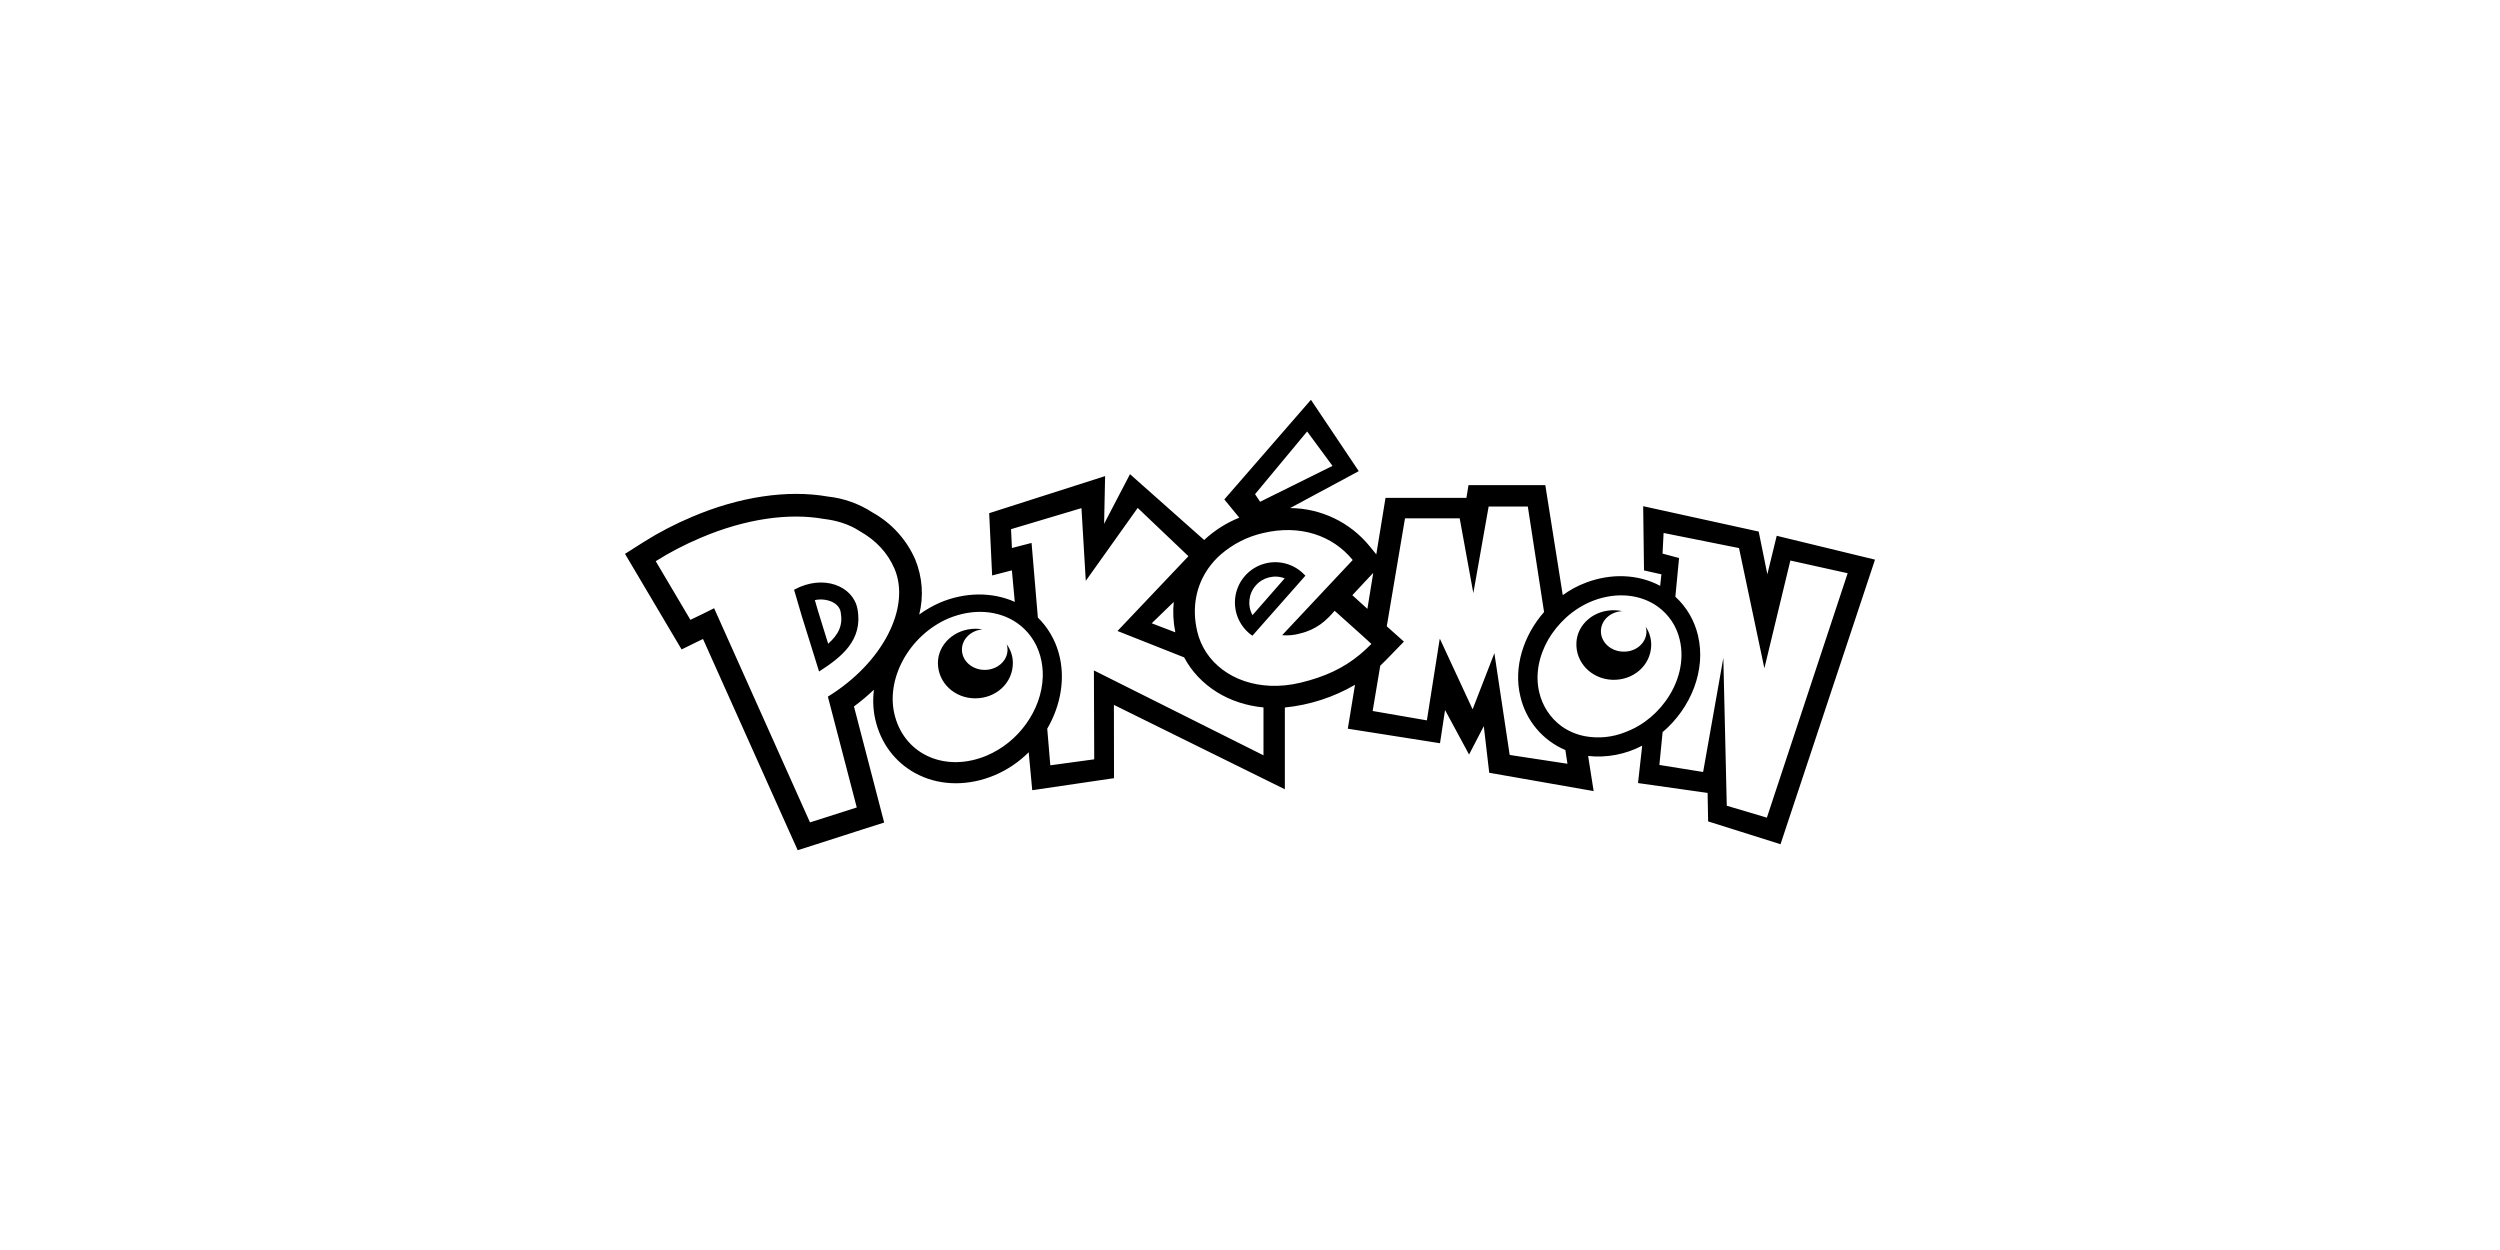
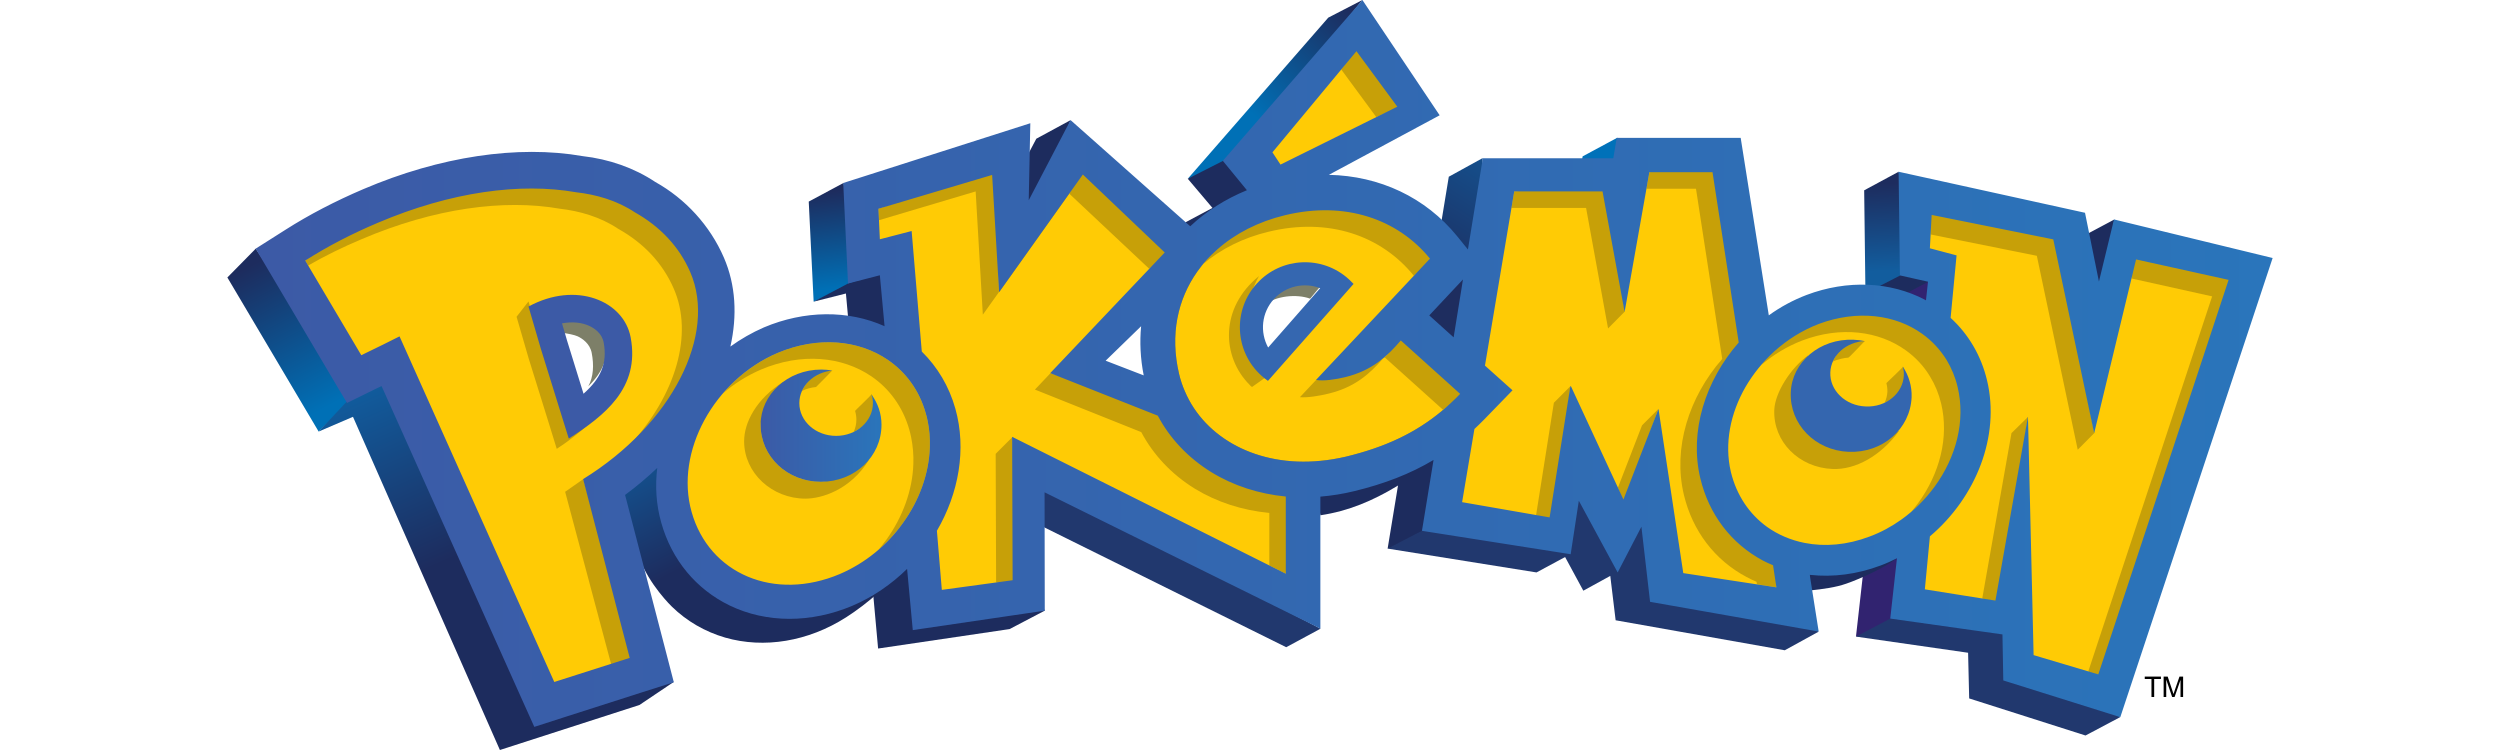
- <svg xmlns="http://www.w3.org/2000/svg" fill="#00000" width="200px" height="100px" viewBox="0 0 24 24" role="img">
-   <path d="M4.463 11.691c-.081-.436-.651-.676-1.217-.368l.146.498.23.737.104.335c.423-.272.85-.599.737-1.203zm-.562.67a56.82 56.82 0 0 0-.197-.636l-.059-.203a.54.54 0 0 1 .33.033c.053.026.146.084.166.196.047.25-.037.429-.24.608zm9.108-1.362a.774.774 0 1 0-.963 1.207l1.018-1.153a1.058 1.058 0 0 0-.055-.054zm-.961.812a.5.5 0 0 1 .618-.707zm7.551.225a.375.375 0 0 1 .013.105c-.01.215-.213.382-.454.37-.241-.008-.43-.191-.42-.405.007-.203.187-.362.409-.372a.712.712 0 0 0-.132-.017c-.405-.017-.735.27-.748.626-.017.38.289.692.686.709.406.015.735-.272.75-.651a.625.625 0 0 0-.103-.365m-12.255.436c0 .216-.197.39-.438.39-.242 0-.438-.173-.438-.39 0-.202.173-.368.394-.388a.736.736 0 0 0-.132-.012c-.404 0-.723.3-.723.656 0 .382.32.68.716.68.405 0 .723-.298.723-.68a.605.605 0 0 0-.119-.358c.01.03.017.065.017.102m14.768-2.185l-.18.739-.166-.82-2.218-.487.016 1.233.334.075-.024.223-.01-.007c-.414-.218-.927-.24-1.41-.058-.163.06-.314.143-.45.242l-.335-2.112h-1.475l-.04.244h-1.553l-.177 1.085-.13-.159a1.986 1.986 0 0 0-1.525-.73l1.318-.709-.918-1.37-1.663 1.913.287.35a2.19 2.19 0 0 0-.674.429L9.696 9.104l-.497.953.019-.916-2.226.712.057 1.196.379-.098.056.605c-.433-.193-.954-.19-1.436.014a2.12 2.12 0 0 0-.399.229 1.695 1.695 0 0 0-.077-1.058 1.904 1.904 0 0 0-.817-.9 1.958 1.958 0 0 0-.865-.308c-.77-.135-1.696.003-2.606.392a6.339 6.339 0 0 0-.928.483L0 10.634l.215.363.667 1.127s.204.346.205.345l.361-.177.05-.023 1.658 3.7.16.355.37-.118.896-.288.394-.125-.104-.4-.476-1.829c.137-.101.264-.209.383-.321-.027.219-.013.44.047.652.124.443.416.793.818.986.435.21.965.21 1.456.002.247-.104.467-.257.651-.439l.068.728 1.57-.231-.002-1.407 3.282 1.62v-1.57a3.335 3.335 0 0 0 1.347-.436l-.138.843 1.77.279.097-.637.461.854.283-.545.104.895 2.005.352-.106-.674a1.817 1.817 0 0 0 1.038-.198l-.08.718 1.336.189.01.547 1.39.438L24 10.745zm-7.839.81l.092-.097-.112.69-.289-.262zm-1.177-2.813l.487.661-1.39.689-.097-.146zm-9.202 5.091l.555 2.128-.898.287-1.841-4.112c-.1.053-.284.14-.455.223L.59 10.775c.266-.169.556-.319.865-.45.868-.369 1.697-.48 2.36-.362.233.027.481.095.7.24.298.168.525.406.657.711.32.74-.215 1.807-1.276 2.461zm4.126-.378c-.01.318-.127.634-.321.903a1.797 1.797 0 0 1-.749.605c-.779.33-1.557 0-1.764-.74-.203-.714.266-1.565 1.02-1.89.483-.202.966-.155 1.312.08.213.146.377.364.453.637a1.33 1.33 0 0 1 .049.406zm4.236 1.504l-3.254-1.629.006 1.707-.843.115-.059-.703c.26-.446.355-.972.22-1.454a1.526 1.526 0 0 0-.4-.68l-.121-1.433-.377.098-.017-.362 1.352-.404.083 1.396.997-1.4.974.927-1.362 1.436 1.28.507c.142.27.36.5.634.67.264.163.568.26.889.291v.918zm-1.69-2.36l-.454-.174.423-.41c-.019.188-.01.385.03.584zm3.542.427c-.312.259-.67.427-1.139.54a2.216 2.216 0 0 1-.302.051c-.747.073-1.374-.27-1.612-.826a1.191 1.191 0 0 1-.069-.209c-.11-.468-.016-.887.215-1.215a1.47 1.47 0 0 1 .235-.261 1.87 1.87 0 0 1 .812-.413c.712-.171 1.339.046 1.723.517l-1.355 1.444a.978.978 0 0 0 .345-.033c.323-.079.504-.25.663-.436l.542.486.164.15a3.016 3.016 0 0 1-.222.205zm2.877 1.927l-.294-1.954-.418 1.078-.625-1.348h-.007l-.246 1.56-1.041-.18.146-.87a4.17 4.17 0 0 0 .116-.114l.338-.348-.329-.294.35-2.073h1.05l.262 1.436.294-1.663h.752l.312 2.026c-.396.451-.59 1.06-.456 1.615a1.478 1.478 0 0 0 .865 1.035l.04.263zm2.595-.637a1.64 1.64 0 0 1-.377.2 1.397 1.397 0 0 1-.773.077 1.153 1.153 0 0 1-.448-.19 1.118 1.118 0 0 1-.43-.655c-.08-.336-.007-.696.174-1.012.091-.154.207-.298.344-.423.152-.137.33-.25.527-.325.459-.172.912-.112 1.23.116a1.08 1.08 0 0 1 .422.633c.098.406-.018.838-.274 1.187a1.75 1.75 0 0 1-.395.392zm2.343 1.841l-.77-.229-.066-2.838-.388 2.19-.84-.135.062-.63c.547-.464.838-1.195.679-1.856a1.457 1.457 0 0 0-.434-.744l.071-.743-.317-.085.02-.396 1.448.29.487 2.308.499-2.069 1.1.244z" />
+ <svg xmlns="http://www.w3.org/2000/svg" xml:space="preserve" enable-background="new 0 0 280 103" viewBox="0 0 269.469 98.814" height="60" width="200" y="0px" x="0px" id="Layer_1" version="1.1">
+   <defs id="defs202" />
+   <linearGradient gradientTransform="translate(-408,-677.5)" y2="714.041" x2="416.734" y1="732.71" x1="426.751" gradientUnits="userSpaceOnUse" id="SVGID_1_">
+     <stop id="stop12" style="stop-color:#0070B6" offset="0" />
+     <stop id="stop14" style="stop-color:#1D2C5E" offset="1" />
+   </linearGradient>
+   <polygon transform="translate(-5.451,-1.686)" style="fill:url(#SVGID_1_)" id="polygon16" points="5.451,38.243 17.477,58.544 22.278,53.965 9.189,34.446 " />
+   <polygon transform="translate(-5.451,-1.686)" style="fill:#0071b9" id="polygon18" points="184.009,22.288 183.544,24.964 189.296,23.108 188.579,19.83 " />
+   <linearGradient gradientTransform="translate(-408,-677.5)" y2="680.949" x2="561.642" y1="694.573" x1="548.927" gradientUnits="userSpaceOnUse" id="SVGID_2_">
+     <stop id="stop21" style="stop-color:#0070B6" offset="0" />
+     <stop id="stop23" style="stop-color:#1D2C5E" offset="1" />
+   </linearGradient>
+   <polygon transform="translate(-5.451,-1.686)" style="fill:url(#SVGID_2_)" id="polygon25" points="150.495,4.012 131.987,25.236 137.373,23.687 154.994,1.686 " />
+   <polygon transform="translate(-5.451,-1.686)" style="fill:#1d2c5e" id="polygon27" points="249.507,33.031 254.05,30.61 252.752,41.986 " />
+   <polygon transform="translate(-5.451,-1.686)" style="fill:#1d2c5e" id="polygon29" points="221.271,40.326 225.309,41.153 230.463,38.651 225.99,36.982 " />
+   <linearGradient gradientTransform="translate(-408,-677.5)" y2="704.548" x2="491.937" y1="717.286" x1="493.453" gradientUnits="userSpaceOnUse" id="SVGID_3_">
+     <stop id="stop32" style="stop-color:#0070B6" offset="0" />
+     <stop id="stop34" style="stop-color:#1D2C5E" offset="1" />
+   </linearGradient>
+   <polygon transform="translate(-5.451,-1.686)" style="fill:url(#SVGID_3_)" id="polygon36" points="82.049,28.247 82.695,41.43 88.331,39.153 86.644,25.782 " />
+   <linearGradient gradientTransform="translate(-408,-677.5)" y2="703.336" x2="631.742" y1="714.834" x1="632.348" gradientUnits="userSpaceOnUse" id="SVGID_4_">
+     <stop id="stop39" style="stop-color:#125D9E" offset="0" />
+     <stop id="stop41" style="stop-color:#1D2C5E" offset="1" />
+   </linearGradient>
+   <polygon transform="translate(-5.451,-1.686)" style="fill:url(#SVGID_4_)" id="polygon43" points="225.641,24.313 221.105,26.761 221.271,40.326 225.837,37.986 227.27,31.42 " />
+   <polygon transform="translate(-5.451,-1.686)" style="fill:#312370" id="polygon45" points="225.018,41.191 220.023,85.561 228.008,83.986 229.572,38.798 " />
+   <polygon transform="translate(-5.451,-1.686)" style="fill:#21386e" id="polygon47" points="234.796,87.688 234.938,93.705 250.266,98.59 254.828,96.172 239.788,84.52 224.553,83.182 220.023,85.561 " />
+   <polygon transform="translate(-5.451,-1.686)" style="fill:#21386e" id="polygon49" points="177.934,77.105 181.701,75.076 184.102,79.512 187.652,77.561 188.359,83.409 210.643,87.361 215.096,84.912 184.368,66.189 162.57,69.925 158.318,73.966 " />
+   <linearGradient gradientTransform="translate(-408,-677.5)" y2="719.489" x2="576.568" y1="698.261" x1="589.911" gradientUnits="userSpaceOnUse" id="SVGID_5_">
+     <stop id="stop52" style="stop-color:#125D9E" offset="0" />
+     <stop id="stop54" style="stop-color:#1D2C5E" offset="1" />
+   </linearGradient>
+   <polygon transform="translate(-5.451,-1.686)" style="fill:url(#SVGID_5_)" id="polygon56" points="170.838,22.514 166.377,24.969 158.318,73.966 162.832,71.621 170.568,44.11 " />
+   <polygon transform="translate(-5.451,-1.686)" style="fill:#1d2c5e" id="polygon58" points="135.24,29.081 131.686,30.974 131.985,32.159 140.443,26.786 136.747,22.82 131.987,25.236 " />
+   <polygon transform="translate(-5.451,-1.686)" style="fill:#21386e" id="polygon60" points="144.957,86.958 108.617,68.957 113.179,65.508 149.479,84.516 " />
+   <polygon transform="translate(-5.451,-1.686)" style="fill:#1d2c5e" id="polygon62" points="112.032,19.963 106.525,30.406 112.344,28.644 116.543,17.516 " />
+   <linearGradient gradientTransform="translate(-413.451,-679.186)" y2="750.203" x2="480.919" y1="732.31" x1="471.821" gradientUnits="userSpaceOnUse" id="SVGID_6_">
+     <stop id="stop65" style="stop-color:#105FA1" offset="0" />
+     <stop id="stop67" style="stop-color:#1D2C5E" offset="1" />
+   </linearGradient>
+   <path style="fill:url(#SVGID_6_)" id="path69" d="m 56.633,61.419 -4.646,3.189 c 0,0 0.986,5.184 2.257,8.79 1.278,3.619 4.32,6.526 4.32,6.526 1.954,1.91 4.349,3.3 7.021,4.08 5.139,1.479 10.939,0.515 15.918,-2.66 1.302,-0.824 3.069,-2.143 4.155,-3.184 C 80.764,81.13 56.633,61.419 56.633,61.419 Z" />
+   <polygon transform="translate(-5.451,-1.686)" style="fill:#1d2c5e" id="polygon71" points="86.947,40.355 91.187,87.131 108.511,84.568 113.146,82.139 91.647,37.551 87.224,39.041 82.695,41.43 " />
+   <linearGradient gradientTransform="translate(-408,-677.5)" y2="750.612" x2="448.022" y1="726.202" x1="437.492" gradientUnits="userSpaceOnUse" id="SVGID_7_">
+     <stop id="stop74" style="stop-color:#105FA1" offset="0" />
+     <stop id="stop76" style="stop-color:#1D2C5E" offset="1" />
+   </linearGradient>
+   <polygon transform="translate(-5.451,-1.686)" style="fill:url(#SVGID_7_)" id="polygon78" points="22.001,56.602 41.357,100.5 59.746,94.568 64.236,91.55 26.068,51.615 21.292,54.477 17.477,58.544 " />
+   <path style="fill:#1d2c5e" id="path80" d="m 208.381,75.627 0.26,2.155 c 1.584,-0.178 3.248,-0.383 4.672,-0.89 1.66,-0.568 5.266,-2.174 6.637,-3.357 -0.514,0.187 -8.963,2.377 -11.569,2.092" />
+   <path style="fill:#1d2c5e" id="path82" d="m 143.322,64.418 0.69,3.47 c 3.722,-0.554 6.917,-1.931 10.058,-3.819 1.971,-1.174 4.135,-2.945 4.818,-3.417 -0.482,0.308 -15.566,3.766 -15.566,3.766 z" />
+   <g transform="translate(-5.451,-1.686)" id="g84">
+     <path style="fill:#ffcb05" id="path86" d="M 46.389,96.338 44.952,93.145 26.6,52.186 l -0.377,-0.84 -0.834,0.385 -0.557,0.256 -3.267,1.604 C 21.083,52.783 20.283,51.429 19.727,50.49 L 12.34,38.006 10.408,34.747 13.604,32.722 c 3.023,-1.928 6.437,-3.709 10.151,-5.295 7.395,-3.15 14.943,-4.816 21.826,-4.816 2.264,0 4.455,0.183 6.513,0.541 3.431,0.391 6.604,1.517 9.225,3.263 3.906,2.184 6.981,5.572 8.718,9.58 1.426,3.294 1.704,7.152 0.798,11.154 l -0.532,2.351 1.953,-1.416 c 1.316,-0.955 2.746,-1.771 4.25,-2.426 2.6,-1.099 5.29,-1.66 7.985,-1.66 2.551,0 4.963,0.505 7.17,1.498 l 1.423,0.638 -0.143,-1.553 -0.619,-6.711 -0.1,-1.064 -1.036,0.269 -3.109,0.806 -0.545,-11.427 22.774,-7.276 -0.184,8.881 1.715,0.44 4.974,-9.532 14.897,13.212 0.621,0.553 0.606,-0.57 c 2.041,-1.918 4.46,-3.457 7.189,-4.574 l 1.14,-0.466 -0.781,-0.953 -2.686,-3.274 17.103,-19.714 8.957,13.365 -13.711,7.37 -3.045,1.638 3.457,0.073 c 6.5,0.137 12.256,2.887 16.205,7.742 l 1.428,1.761 0.92,1.131 -1.528,1.622 -1.019,1.082 -3.426,3.654 -0.637,0.679 0.689,0.622 3.211,2.891 1.242,1.117 0.266,-1.648 1.232,-7.627 0.315,-1.958 0.01,0.011 0.324,-2 1.839,-11.26 16.418,0 0.77,0 0.13,-0.759 0.321,-1.928 14.785,0 3.582,22.621 0.233,1.465 1.2,-0.871 c 1.451,-1.054 3.054,-1.921 4.766,-2.576 2.279,-0.86 4.625,-1.299 6.967,-1.299 2.788,0 5.495,0.644 7.836,1.861 0.062,0.045 0.15,0.103 0.27,0.151 l 1.111,0.446 0.131,-1.192 0.268,-2.465 0.088,-0.808 -0.795,-0.177 -2.998,-0.67 -0.146,-11.792 22.857,5.031 1.717,8.485 1.775,0.035 1.771,-7.302 19.06,4.635 -19.478,58.703 -13.938,-4.377 -0.099,-5.407 -0.014,-0.775 -0.769,-0.108 -13.908,-1.963 0.787,-7.069 0.187,-1.682 -1.505,0.771 c -0.713,0.363 -1.403,0.668 -2.055,0.908 -2.274,0.86 -4.603,1.295 -6.922,1.295 -0.671,0 -1.345,-0.037 -2.001,-0.111 l -1.188,-0.133 0.186,1.18 0.979,6.217 -20.291,-3.579 -1.063,-9.226 -0.342,-2.957 -1.367,2.643 -2.336,4.505 -4.301,-7.94 -1.293,-2.385 -0.408,2.68 -0.937,6.146 -17.784,-2.799 1.379,-8.435 0.315,-1.934 -1.681,1.005 c -2.911,1.745 -6.254,3.058 -10.217,4.015 -1.385,0.338 -2.832,0.572 -4.305,0.694 l -0.834,0.07 0,0.837 0,15.918 -35.023,-17.309 -1.316,-0.649 0.001,1.467 0.024,14.804 -15.659,2.307 -0.658,-7.109 -0.178,-1.902 -1.365,1.338 c -2.069,2.025 -4.4,3.595 -6.927,4.667 -2.585,1.099 -5.252,1.655 -7.925,1.655 -2.669,0 -5.177,-0.558 -7.455,-1.649 -4.22,-2.03 -7.264,-5.713 -8.57,-10.36 C 62.87,68.121 62.701,65.816 62.99,63.45 l 0.309,-2.52 -1.838,1.75 c -1.296,1.23 -2.692,2.405 -4.152,3.484 l -0.495,0.365 0.156,0.595 5.275,20.248 0.932,3.593 -3.532,1.123 -9.932,3.18 -3.324,1.07 0,0 z m 4.458,-54.356 c -0.512,0 -1.041,0.047 -1.574,0.143 l -0.676,0.13 -0.998,0.192 0.301,0.972 0.196,0.632 2.84,9.293 0.284,0.893 0.422,1.34 1.05,-0.934 0.697,-0.621 c 2.753,-2.474 3.718,-4.986 3.137,-8.154 -0.366,-1.901 -1.838,-2.848 -2.684,-3.244 -0.884,-0.426 -1.896,-0.642 -2.995,-0.642 l 0,0 z m 76.135,0.305 -1.775,1.728 -4.675,4.543 -1.018,0.989 1.325,0.512 5.014,1.935 1.54,0.593 -0.318,-1.618 c -0.414,-2.09 -0.522,-4.182 -0.328,-6.217 l 0.235,-2.465 0,0 z m 20.416,-5.167 c -1.939,0 -3.815,0.834 -5.148,2.286 -2.022,2.208 -2.415,5.465 -0.977,8.103 l 0.381,0.715 0.613,1.143 0.863,-0.966 0.555,-0.615 6.858,-7.83 0.539,-0.62 0.865,-0.994 -1.234,-0.457 -0.769,-0.284 c -0.807,-0.316 -1.671,-0.481 -2.546,-0.481 l 0,0 z" />
+   </g>
+   <path style="fill:#7d7f68" id="path88" d="m 152.438,47.032 c -0.066,0.058 -0.127,0.132 -0.179,0.208 0.069,-0.063 0.136,-0.118 0.207,-0.176 l -0.028,-0.032 z" />
+   <polygon transform="translate(-5.451,-1.686)" style="fill:#7d7f68" id="polygon90" points="163.802,43.241 167.227,39.587 166.055,40.831 166.089,40.674 165.053,41.767 161.631,45.41 164.837,48.294 165.418,44.702 167.014,46.131 " />
+   <polygon transform="translate(-5.451,-1.686)" style="fill:#7d7f68" id="polygon92" points="163.802,43.241 167.014,46.131 168.244,38.505 167.227,39.587 " />
+   <path style="fill:#7d7f68" id="path94" d="m 115.715,47.522 0.052,0.022 -0.052,-0.022 z" />
+   <path style="fill:#c7a008" id="path96" d="m 134.677,50.694 c 0.274,0.277 0.021,0.078 0.328,0.288 l 2.095,-1.477 c -0.311,-0.22 -0.619,-0.456 -0.902,-0.72 -3.04,-2.77 -2.25,-9 -0.278,-12.41 -5.191,4.188 -4.921,10.635 -1.243,14.319" />
+   <path style="fill:#c7a008" id="path98" d="m 159.967,54.182 c -3.46,2.862 -7.404,4.728 -12.615,5.987 -1.139,0.261 -2.255,0.451 -3.347,0.547 -8.271,0.813 -15.21,-2.985 -17.843,-9.145 -0.328,-0.746 -0.581,-1.501 -0.772,-2.307 -1.218,-5.188 -0.178,-9.824 2.385,-13.458 0.254,-0.352 0.521,-0.689 0.801,-1.032 -0.131,0.112 -0.265,0.208 -0.374,0.313 -0.985,0.877 -1.857,1.838 -2.598,2.888 -2.566,3.634 -3.606,8.273 -2.377,13.453 0.188,0.806 0.437,1.572 0.758,2.301 2.634,6.174 9.575,9.97 17.839,9.163 1.101,-0.106 2.213,-0.288 3.353,-0.563 5.217,-1.259 9.158,-3.117 12.618,-5.979 0.845,-0.695 1.66,-1.453 2.451,-2.282 l -0.073,-0.07 c -0.079,0.068 -0.138,0.127 -0.206,0.184" />
+   <polygon transform="translate(-5.451,-1.686)" style="fill:#c7a008" id="polygon100" points="107.129,40.185 116.37,27.199 115.995,26.853 107.079,39.377 " />
+   <polygon transform="translate(-5.451,-1.686)" style="fill:#c7a008" id="polygon102" points="168.244,38.505 167.014,46.131 165.418,44.702 164.837,48.294 161.631,45.41 165.053,41.767 166.089,40.674 166.055,40.831 167.227,39.587 " />
+   <polygon transform="translate(-5.451,-1.686)" style="fill:#c7a008" id="polygon104" points="156.825,17.115 160.061,15.727 154.146,8.136 152.208,10.843 " />
+   <path style="fill:#c7a008" id="path106" d="M 61.785,34.235 C 46.849,16.04 19.936,25.82 10.263,34.331 l 0.378,0.653 c 2.224,-1.276 4.569,-2.43 7.036,-3.465 9.608,-4.104 18.768,-5.307 26.112,-4.022 2.596,0.298 5.346,1.068 7.739,2.67 3.313,1.855 5.824,4.494 7.292,7.876 2.605,5.99 0.31,13.955 -5.825,20.623 7.695,-7.061 12.96,-13.817 8.79,-24.431 z" />
+   <path style="fill:#c7a008" id="path108" d="m 92.257,55.433 c -0.07,-0.33 -0.14,-0.665 -0.247,-0.988 -0.841,-3.025 -2.648,-5.44 -5.017,-7.047 -3.834,-2.604 -9.186,-3.139 -14.52,-0.887 -2.806,1.213 -5.246,3.08 -7.175,5.31 1.483,-1.276 3.178,-2.339 5.009,-3.131 5.322,-2.259 10.674,-1.725 14.521,0.876 2.369,1.609 4.161,4.023 5.02,7.044 0.095,0.324 0.169,0.664 0.243,1.005 0.228,1.15 0.334,2.313 0.29,3.504 -0.111,3.482 -1.402,6.988 -3.549,9.982 -0.346,0.474 -0.71,0.916 -1.087,1.354 1.222,-1.055 2.313,-2.222 3.245,-3.529 2.156,-2.975 3.444,-6.488 3.558,-9.991 0.048,-1.169 -0.049,-2.351 -0.291,-3.502" />
+   <path style="fill:#c7a008" id="path110" d="m 77.55,50.992 c -0.021,0.033 2.167,-2.168 2.142,-2.168 -2.737,-0.104 -3.894,2.477 -3.989,2.68 0.562,-0.272 1.182,-0.449 1.847,-0.512" />
+   <path style="fill:#c7a008" id="path112" d="m 82.705,54.147 c 0.111,0.371 0.169,0.74 0.169,1.144 0,0.57 -0.127,1.117 -0.358,1.621 0.438,-0.229 3.603,-1.764 2.376,-5.016 0.066,0.1 -2.266,2.241 -2.187,2.251" />
+   <path style="fill:#c7a008" id="path114" d="m 70.255,55.957 c 0,-1.338 2.291,-4.584 3.005,-5.667 -3.618,2.3 -5.176,5.404 -5.176,7.849 0,4.189 3.681,7.558 8.082,7.558 2.082,0 5.895,-1.101 8.389,-5.137 -1.307,0.86 -4.629,2.918 -6.372,2.918 -4.4,-0.001 -7.928,-3.309 -7.928,-7.521" />
+   <polygon transform="translate(-5.451,-1.686)" style="fill:#c7a008" id="polygon116" points="106.678,61.477 106.735,78.432 109.426,78.586 108.894,59.258 " />
+   <polygon transform="translate(-5.451,-1.686)" style="fill:#c7a008" id="polygon118" points="91.232,29.197 91.287,30.703 104.04,26.906 104.985,43.146 107.113,40.164 106.659,23.867 " />
+   <polygon transform="translate(-5.451,-1.686)" style="fill:#c7a008" id="polygon120" points="129.783,35.012 117.804,24.018 116.37,27.199 126.913,37.104 " />
+   <path style="fill:#c7a008" id="path122" d="m 122.511,53.814 -14.064,-4.65 -2.049,2.164 14.011,5.607 c 1.589,2.994 3.997,5.559 7.029,7.434 2.935,1.795 6.289,2.87 9.841,3.211 l 0,6.92 2.172,1.084 0.687,-10.396 -17.627,-11.374 z" />
+   <path style="fill:#c7a008" id="path124" d="m 145.095,51.858 c 3.454,-0.833 5.446,-2.635 7.161,-4.618 -1.287,1.056 -7.739,2.462 -8.823,2.829 l -2.125,2.263 c 0.971,0.086 2.595,-0.176 3.787,-0.474" />
+   <path style="fill:#c7a008" id="path126" d="m 138.813,27.943 c -6.369,0.834 -9.688,6.181 -10.237,6.832 2.352,-1.987 5.3,-3.462 8.62,-4.248 7.881,-1.906 14.83,0.497 19.125,5.807 l 2.658,-2.25 c -4.254,-5.218 -12.287,-8.041 -20.166,-6.141" />
+   <path style="fill:#c7a008" id="path128" d="m 160.174,53.998 c 0.768,-0.646 2.133,-1.299 2.859,-2.06 l -8.528,-7.62 c -0.653,0.781 -1.245,2.068 -2.042,2.745 l 7.711,6.935 z" />
+   <path style="fill:#c7a008" id="path130" d="m 203.938,74.418 c -8.947,-7.354 -8.412,-23.123 -4.02,-28.126 l -3.942,-24.715 -8.622,1.113 -0.384,2.177 6.524,0 3.455,22.424 c -4.396,5.019 -6.52,11.743 -5.051,17.899 1.137,4.757 4.059,8.607 8.265,10.834 0.423,0.232 0.86,0.434 1.307,0.625 l 0.056,0.329 2.565,0.405 c 0,-10e-4 0.267,-2.751 -0.153,-2.965 z" />
+   <polygon transform="translate(-5.451,-1.686)" style="fill:#c7a008" id="polygon132" points="175.001,26.9 174.63,29.078 184.464,29.078 187.361,44.959 189.543,42.755 187.249,25.99 " />
+   <polygon transform="translate(-5.451,-1.686)" style="fill:#c7a008" id="polygon134" points="191.836,57.73 188.661,65.932 189.447,68.066 193.988,55.575 " />
+   <polygon transform="translate(-5.451,-1.686)" style="fill:#c7a008" id="polygon136" points="182.407,52.564 180.221,54.747 177.878,69.561 180.122,70.418 " />
+   <path style="fill:#c7a008" id="path138" d="m 221.123,46.146 c 1.287,0.919 2.385,2.082 3.211,3.465 0.652,1.061 1.145,2.249 1.46,3.553 1.071,4.453 -0.21,9.269 -3.041,13.133 -0.285,0.392 -0.599,0.771 -0.899,1.143 1.15,-0.989 15.118,-11.292 1.471,-24.824 -15.01,-4.948 -20.692,4.845 -21.223,5.466 1.586,-1.348 3.416,-2.463 5.398,-3.221 5.08,-1.924 10.078,-1.257 13.623,1.285" />
+   <path style="fill:#c7a008" id="path140" d="m 213.556,47.122 c 0.042,0.095 2.155,-2.202 2.198,-2.202 -2.671,0.11 -3.954,1.399 -3.822,1.994 -0.16,0.231 -0.29,0.46 -0.392,0.713 0.57,-0.284 1.624,-0.502 2.016,-0.505" />
+   <path style="fill:#c7a008" id="path142" d="m 218.578,50.479 c 0.096,0.358 0.142,0.733 0.134,1.136 -0.024,0.516 -0.158,0.989 -0.354,1.43 0.406,-0.183 3.643,-1.188 2.407,-4.75 0.032,0.101 -2.222,2.186 -2.187,2.184" />
+   <path style="fill:#c7a008" id="path144" d="m 211.487,61.789 c 3.021,0.129 6.362,-1.727 8.758,-5.007 -6.148,1.261 -12.611,-8.977 -11.963,-9.979 -2.323,1.684 -4.379,4.932 -4.473,7.202 -0.16,4.209 3.267,7.608 7.678,7.784" />
+   <polygon transform="translate(-5.451,-1.686)" style="fill:#c7a008" id="polygon146" points="250.629,90.15 252.07,91.114 269.658,38.329 256.495,35.287 256.33,38.379 266.948,40.735 " />
+   <polygon transform="translate(-5.451,-1.686)" style="fill:#c7a008" id="polygon148" points="229.742,29.629 229.857,32.577 243.852,35.388 249.24,60.941 251.421,58.743 246.288,32.927 " />
+   <polygon transform="translate(-5.451,-1.686)" style="fill:#c7a008" id="polygon150" points="240.512,58.748 236.659,80.54 238.878,81.259 242.703,56.602 " />
+   <polygon transform="translate(-5.451,-1.686)" style="fill:#c7a008" id="polygon152" points="58.896,88.536 52.35,64.803 49.954,66.479 56.021,89.216 " />
+   <path style="fill:#c7a008" id="path154" d="m 51.746,51.162 c -1.51,1.602 -4.857,4.715 -6.764,5.943 l -1.158,-3.718 -2.536,-8.152 -1.612,-5.519 -1.573,2.019 1.606,5.527 2.536,8.146 1.153,3.729 c 2.611,-1.682 6.409,-4.839 8.348,-7.975" />
+   <path style="fill:#7d7f68" id="path156" d="m 144.498,37.129 c -2.066,-0.795 -4.992,-0.556 -6.572,1.173 -0.367,0.401 -1.081,1.424 -1.307,1.881 1.529,-1.216 4.252,-1.479 6.037,-0.835 l 1.842,-2.219 z" />
+   <path style="fill:#7d7f68" id="path158" d="m 49.857,44.493 c -0.232,-1.22 -1.427,-2.189 -2.013,-2.458 -1.048,-0.506 -2.861,-0.585 -4.185,-0.344 0.238,0.822 0.511,1.786 0.627,2.181 0.537,0.075 1.419,0.235 1.882,0.446 0.581,0.28 1.597,0.94 1.833,2.168 0.316,1.639 0.233,3.171 -0.45,4.415 1.873,-1.838 2.782,-3.837 2.306,-6.408" />
+   <g transform="translate(-5.451,-1.686)" id="g160">
+     <g id="g162">
+       <path style="fill:#3c5aa6" id="path164" d="M 58.588,46.145 C 57.689,41.321 51.381,38.662 45.127,42.073 l 1.612,5.521 2.536,8.159 1.157,3.716 c 4.692,-3.017 9.408,-6.642 8.156,-13.324 z m -6.212,7.418 c -0.683,-2.229 -2.181,-7.042 -2.181,-7.042 0.007,0.022 -0.295,-1.03 -0.653,-2.234 1.326,-0.237 2.6,-0.141 3.648,0.363 0.586,0.279 1.616,0.93 1.841,2.164 0.518,2.774 -0.417,4.754 -2.655,6.749 z" />
+     </g>
+   </g>
+   <g transform="translate(-5.451,-1.686)" id="g166">
+     <g id="g168">
+       <path style="fill:#3567b0" id="path170" d="m 153.223,38.491 c -3.496,-3.207 -8.93,-2.958 -12.119,0.535 -3.208,3.487 -2.956,8.924 0.545,12.118 0.285,0.275 0.593,0.5 0.903,0.721 l 11.277,-12.771 c -0.199,-0.208 -0.399,-0.415 -0.606,-0.603 z m -10.648,8.983 c -1.103,-2.025 -0.88,-4.596 0.769,-6.398 1.586,-1.728 4.016,-2.22 6.088,-1.421 l -6.857,7.819 z" />
+     </g>
+   </g>
+   <polygon transform="translate(-5.451,-1.686)" style="fill:#1e2d5f" id="polygon172" points="168.291,37.089 162.046,43.106 167.979,48.434 " />
+   <path style="fill:#3466af" id="path174" d="m 220.748,48.295 c 0.095,0.379 0.144,0.754 0.132,1.153 -0.104,2.386 -2.347,4.228 -5.021,4.103 -2.672,-0.092 -4.771,-2.12 -4.666,-4.5 0.09,-2.231 2.078,-3.997 4.533,-4.11 -0.466,-0.105 -0.953,-0.16 -1.461,-0.178 -4.473,-0.193 -8.129,2.975 -8.283,6.919 -0.172,4.218 3.209,7.657 7.611,7.848 4.479,0.179 8.133,-3 8.311,-7.198 0.052,-1.455 -0.378,-2.85 -1.156,-4.037" />
+   <linearGradient gradientTransform="matrix(1,0,0,-1,-569.451,-926.686)" y2="-982.769" x2="655.635" y1="-982.769" x1="639.706" gradientUnits="userSpaceOnUse" id="SVGID_8_">
+     <stop id="stop177" style="stop-color:#3C5AA6" offset="0" />
+     <stop id="stop179" style="stop-color:#2B73B9" offset="0.933" />
+     <stop id="stop181" style="stop-color:#2A75BB" offset="1" />
+   </linearGradient>
+   <path style="fill:url(#SVGID_8_)" id="path183" d="m 85.053,53.112 c 0,2.396 -2.179,4.316 -4.848,4.316 -2.676,0 -4.847,-1.921 -4.847,-4.316 0,-2.233 1.91,-4.074 4.358,-4.288 -0.469,-0.085 -0.957,-0.134 -1.461,-0.134 -4.472,0 -8,3.317 -8,7.267 0,4.215 3.529,7.521 7.928,7.521 4.476,0 8.001,-3.308 8.001,-7.521 0,-1.459 -0.482,-2.834 -1.311,-3.966 0.112,0.341 0.18,0.719 0.18,1.121" />
+   <g transform="translate(-5.451,-1.686)" id="g185">
+     <g id="g187">
+       <linearGradient gradientTransform="matrix(1,0,0,-1,-564,-925)" y2="-974.57" x2="838.921" y1="-974.57" x1="573.178" gradientUnits="userSpaceOnUse" id="SVGID_9_">
+         <stop id="stop190" style="stop-color:#3C5AA6" offset="0" />
+         <stop id="stop192" style="stop-color:#2B73B9" offset="0.933" />
+         <stop id="stop194" style="stop-color:#2A75BB" offset="1" />
+       </linearGradient>
+       <path style="fill:url(#SVGID_9_)" id="path196" d="m 254.02,30.598 -1.986,8.185 -1.834,-9.063 -24.559,-5.406 0.172,13.656 3.701,0.83 -0.267,2.463 c -0.048,-0.019 -0.078,-0.048 -0.104,-0.069 -4.588,-2.421 -10.276,-2.669 -15.629,-0.647 -1.796,0.687 -3.463,1.59 -4.975,2.688 l -3.705,-23.388 -16.333,0 -0.45,2.689 -17.191,0 -1.963,12.023 -1.426,-1.761 c -4.166,-5.118 -10.205,-7.937 -16.895,-8.077 l 14.596,-7.845 -10.178,-15.189 -18.389,21.189 3.174,3.87 c -2.875,1.175 -5.387,2.795 -7.468,4.752 l -15.767,-13.989 -5.513,10.566 0.212,-10.154 -24.651,7.875 0.632,13.244 4.194,-1.088 0.62,6.712 c -4.792,-2.152 -10.552,-2.099 -15.894,0.158 -1.583,0.69 -3.059,1.538 -4.419,2.524 0.924,-4.089 0.705,-8.12 -0.853,-11.715 -1.84,-4.248 -5.078,-7.759 -9.048,-9.974 -2.783,-1.854 -6.1,-3.009 -9.571,-3.402 -8.53,-1.491 -18.773,0.04 -28.854,4.335 -3.706,1.581 -7.163,3.375 -10.281,5.361 l -3.941,2.499 2.38,4.019 7.386,12.483 c 0,0 2.26,3.825 2.275,3.823 l 3.994,-1.963 0.557,-0.256 18.353,40.961 1.77,3.937 4.098,-1.32 9.93,-3.181 4.352,-1.383 -1.148,-4.43 -5.274,-20.245 c 1.517,-1.123 2.933,-2.314 4.24,-3.561 -0.295,2.419 -0.14,4.868 0.526,7.212 1.379,4.908 4.593,8.785 9.053,10.933 4.817,2.315 10.694,2.321 16.131,0.015 2.727,-1.157 5.152,-2.845 7.207,-4.854 l 0.749,8.063 17.39,-2.561 -0.027,-15.593 36.337,17.959 0,-17.389 c 1.458,-0.122 2.946,-0.352 4.442,-0.719 4.002,-0.967 7.427,-2.293 10.47,-4.116 l -1.526,9.339 19.592,3.083 1.075,-7.05 5.117,9.453 3.128,-6.027 1.143,9.896 22.213,3.916 -1.178,-7.473 c 3.041,0.344 6.246,-0.064 9.342,-1.232 0.733,-0.271 1.457,-0.601 2.15,-0.955 l -0.885,7.951 14.784,2.086 0.11,6.063 15.416,4.839 20.071,-60.495 -20.9,-5.08 z m -86.793,8.99 1.019,-1.083 -1.231,7.627 -3.211,-2.892 3.423,-3.652 z m -13.018,-31.156 5.382,7.311 -15.387,7.628 -1.063,-1.615 11.068,-13.324 z M 52.32,64.809 58.459,88.364 48.523,91.538 28.134,46.004 c -1.109,0.583 -3.157,1.561 -5.038,2.483 L 15.713,36.015 c 2.936,-1.875 6.156,-3.537 9.581,-4.984 9.612,-4.088 18.783,-5.308 26.118,-4.012 2.595,0.292 5.342,1.057 7.748,2.654 3.301,1.859 5.826,4.505 7.282,7.875 3.551,8.206 -2.381,20.015 -14.122,27.261 z m 45.681,-4.192 c -0.114,3.507 -1.402,7.021 -3.558,9.994 -2.051,2.875 -4.916,5.248 -8.287,6.699 -8.62,3.652 -17.24,0 -19.543,-8.184 -2.231,-7.913 2.96,-17.333 11.312,-20.931 5.334,-2.252 10.686,-1.718 14.52,0.887 2.368,1.606 4.174,4.021 5.017,7.047 0.106,0.321 0.176,0.658 0.247,0.988 0.241,1.153 0.338,2.335 0.292,3.5 z m 46.901,16.653 -36.055,-18.033 0.064,18.894 -9.327,1.272 -0.65,-7.788 c 2.88,-4.938 3.933,-10.757 2.43,-16.093 -0.825,-2.933 -2.349,-5.479 -4.42,-7.519 l -1.338,-15.879 -4.188,1.086 -0.185,-4.015 14.978,-4.46 0.918,15.448 11.034,-15.503 10.787,10.273 -15.085,15.892 14.172,5.606 c 1.583,3 3.998,5.549 7.028,7.427 2.929,1.808 6.285,2.877 9.835,3.228 l 0.002,10.164 0,0 z m -18.721,-26.126 -5.015,-1.935 4.675,-4.544 c -0.2,2.086 -0.097,4.267 0.34,6.479 z m 39.237,4.724 c -3.46,2.862 -7.404,4.728 -12.615,5.987 -1.139,0.261 -2.255,0.451 -3.347,0.547 -8.271,0.813 -15.21,-2.985 -17.843,-9.145 -0.328,-0.746 -0.581,-1.501 -0.772,-2.307 -1.218,-5.188 -0.178,-9.825 2.385,-13.458 0.738,-1.06 1.614,-2.026 2.598,-2.896 2.414,-2.154 5.496,-3.72 9,-4.562 7.879,-1.9 14.818,0.505 19.072,5.725 L 148.882,51.74 c 1.018,0.192 2.637,-0.075 3.832,-0.361 3.576,-0.872 5.577,-2.77 7.34,-4.838 l 6,5.398 1.818,1.642 c -0.788,0.815 -1.616,1.584 -2.454,2.287 z m 31.853,21.327 -3.266,-21.635 -4.619,11.935 -6.916,-14.917 -0.078,0 -2.733,17.275 -11.527,-2.006 1.621,-9.64 c 0.435,-0.409 0.863,-0.819 1.284,-1.252 l 3.736,-3.847 -3.631,-3.252 3.858,-22.957 11.63,0 2.911,15.892 3.262,-18.417 8.319,0 3.452,22.438 c -4.393,5.004 -6.527,11.731 -5.059,17.885 1.135,4.771 4.067,8.613 8.27,10.857 0.423,0.213 0.861,0.424 1.313,0.606 l 0.44,2.909 -12.267,-1.874 z m 28.725,-7.049 c -1.271,0.905 -2.67,1.674 -4.174,2.229 -2.969,1.131 -5.922,1.366 -8.553,0.843 -1.834,-0.362 -3.506,-1.077 -4.961,-2.112 -2.314,-1.674 -4.018,-4.146 -4.769,-7.25 -0.876,-3.729 -0.069,-7.711 1.937,-11.199 1,-1.705 2.283,-3.307 3.801,-4.688 1.693,-1.518 3.656,-2.761 5.84,-3.601 5.083,-1.896 10.096,-1.242 13.625,1.295 1.298,0.92 2.375,2.091 3.224,3.452 0.644,1.075 1.144,2.26 1.447,3.554 1.081,4.478 -0.206,9.274 -3.031,13.138 -1.21,1.647 -2.685,3.127 -4.386,4.339 z m 25.955,20.392 -8.524,-2.539 -0.743,-31.426 -4.287,24.243 -9.299,-1.484 0.666,-6.98 c 6.072,-5.131 9.291,-13.225 7.527,-20.56 -0.775,-3.248 -2.445,-6.076 -4.799,-8.226 l 0.785,-8.232 -3.516,-0.936 0.235,-4.395 16.021,3.22 5.387,25.546 5.525,-22.903 12.188,2.693 -17.166,51.979 z" />
+     </g>
+   </g>
+   <g transform="matrix(0.9394396,0,0,0.9394396,14.79338,6.430794)" style="font-size:4px;font-style:normal;font-variant:normal;font-weight:normal;font-stretch:normal;line-height:125%;letter-spacing:0px;word-spacing:0px;fill:#000000;fill-opacity:1;stroke:none;font-family:Arial;-inkscape-font-specification:Arial" id="flowRoot3115">
+     <path d="m 254.1,90.905 0,-2.525 -0.943,0 0,-0.338 2.27,0 0,0.338 -0.947,0 0,2.525 z" style="" id="path3084" />
+     <path d="m 255.805,90.905 0,-2.863 0.57,0 0.678,2.027 c 0.062,0.189 0.108,0.33 0.137,0.424 0.033,-0.104 0.083,-0.257 0.152,-0.459 l 0.686,-1.992 0.51,0 0,2.863 -0.365,0 0,-2.396 -0.832,2.396 -0.342,0 -0.828,-2.438 0,2.438 z" style="" id="path3086" />
+   </g>
</svg>
